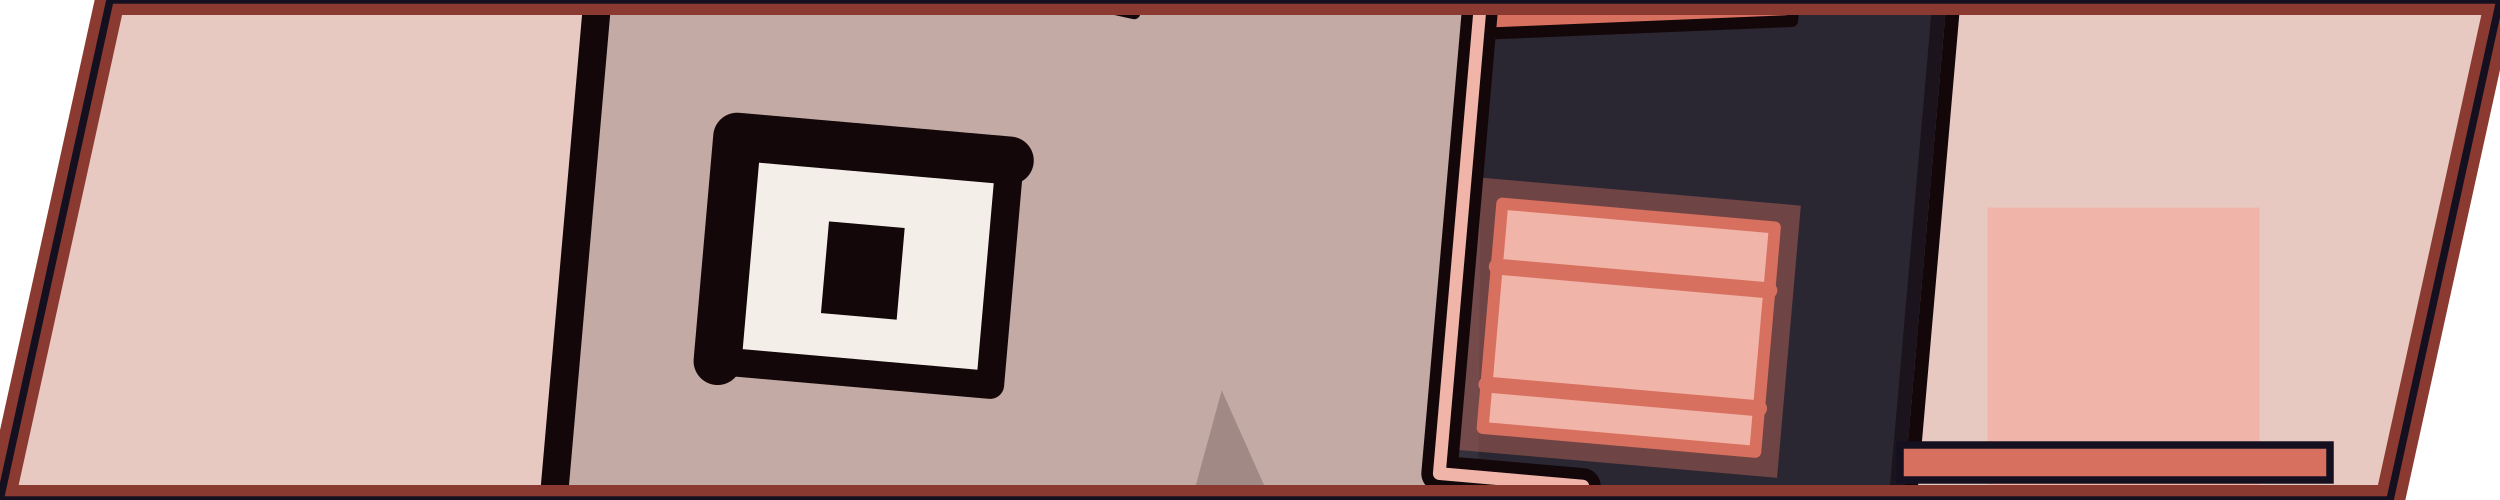
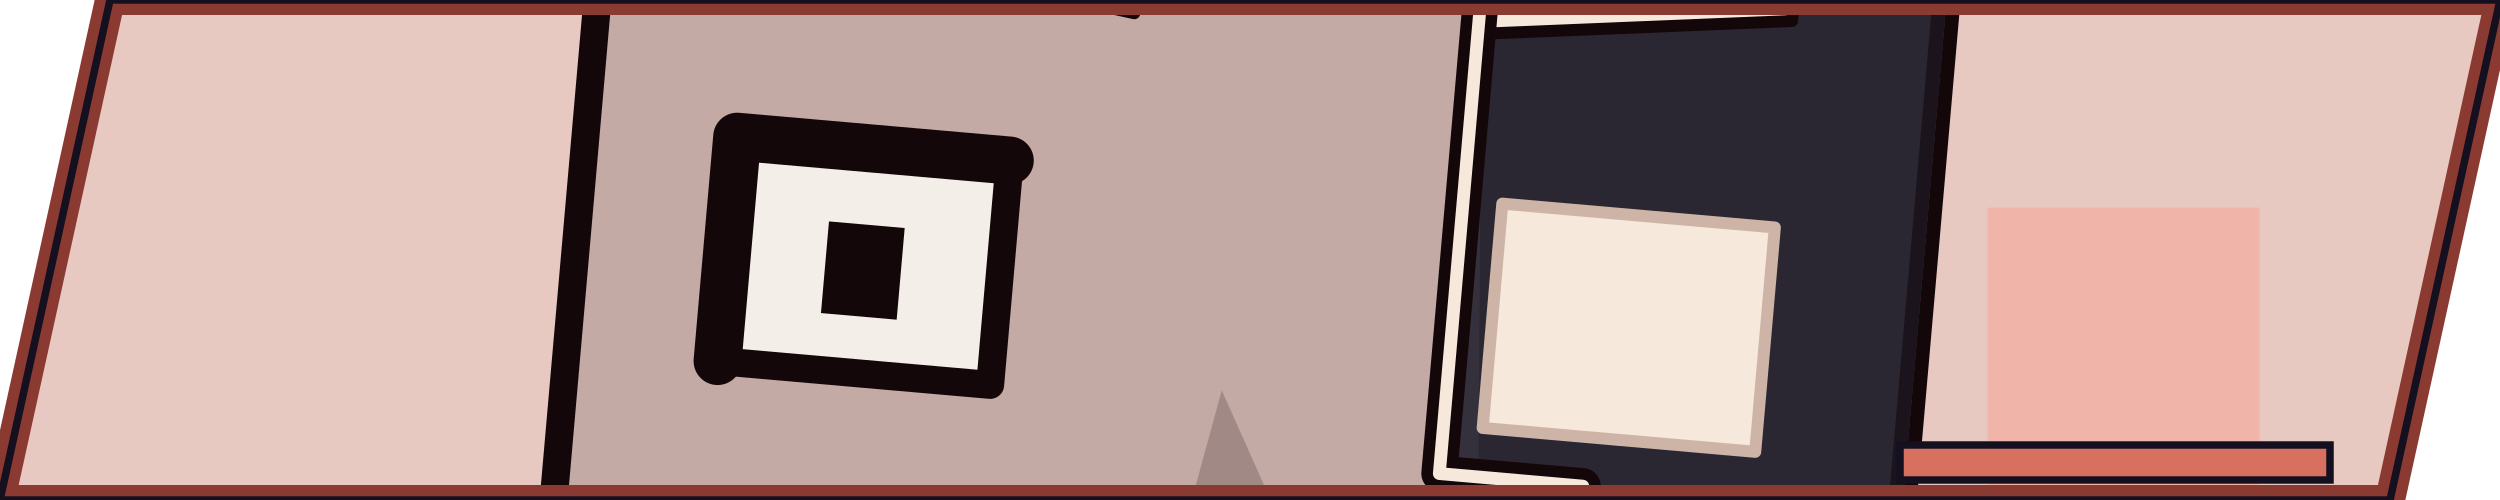
<svg xmlns="http://www.w3.org/2000/svg" width="500" height="100" viewBox="0 0 500 100">
  <defs>
    <clipPath id="sc-s30">
      <polygon points="22,0 500,0 478,100 0,100" />
    </clipPath>
  </defs>
  <g clip-path="url(#sc-s30)">
    <rect width="500" height="100" fill="#e8c9c2" />
    <g transform="translate(250 50) scale(0.8) translate(-259.6 -266.6)">
      <rect x="300" y="400" width="212" height="112" fill="#f0b4a8" />
      <rect x="372" y="328" width="140" height="72" fill="#f0b4a8" />
      <rect x="444" y="256" width="68" height="72" fill="#f0b4a8" />
      <rect x="20" y="20" width="90" height="90" fill="#f0b4a8" />
      <rect x="110" y="110" width="60" height="60" fill="#f0b4a8" />
      <g transform="translate(256.0 308.0) rotate(5) scale(1.0)">
        <polygon points="-150.0,-170.0 150.0,-170.0 168.0,-122.0 168.0,108.0 132.0,172.0 -132.0,172.0 -168.0,108.0 -168.0,-122.0" fill="#c4aaa4" stroke="#14070a" stroke-width="7" stroke-linejoin="round" />
        <clipPath id="sh-s30">
          <polygon points="40,-260 300,-260 300,260 82,260" />
        </clipPath>
        <g clip-path="url(#sh-s30)">
          <polygon points="-150.0,-170.0 150.0,-170.0 168.0,-122.0 168.0,108.0 132.0,172.0 -132.0,172.0 -168.0,108.0 -168.0,-122.0" fill="#85706c" opacity="0.55" />
        </g>
        <polygon points="-4.0,-6.0 16.0,30.0 -12.0,38.0" fill="#85706c" opacity="0.55" />
        <polygon points="-61.8,-58.6 -130.2,-58.6 -130.2,-2.3 -61.8,-2.3" fill="#f3efe8" stroke="#14070a" stroke-width="7" stroke-linejoin="round" />
        <polygon points="-105.5,-39.5 -86.5,-39.5 -86.5,-16.5 -105.5,-16.5" fill="#14070a" />
        <polyline points="-61.8,-58.6 -130.2,-58.6 -130.2,-2.3" fill="none" stroke="#14070a" stroke-width="12" stroke-linecap="round" stroke-linejoin="round" />
        <polygon points="-34.0,-122.0 -130.0,-124.8 -130.0,-110.4 -34.0,-98.0" fill="#3a161c" stroke="#14070a" stroke-width="3" stroke-linejoin="round" />
        <polygon points="24.4,118.0 21.9,129.3 15.2,138.3 5.4,143.3 -5.4,143.3 -15.2,138.3 -21.9,129.3 -24.4,118.0 -21.9,106.7 -15.2,97.7 -5.4,92.7 5.4,92.7 15.2,97.7 21.9,106.7" fill="#14070a" stroke="#14070a" stroke-width="4" stroke-linejoin="round" />
        <polygon points="-16.2,100.0 16.2,100.0 12.8,108.0 -12.8,108.0" fill="#f3efe8" />
        <clipPath id="m-s30">
          <polygon points="16.0,-300.0 16.0,-150.0 52.0,-150.0 52.0,-70.0 52.0,10.0 88.0,10.0 88.0,90.0 124.0,90.0 124.0,172.0 124.0,300.0 300.0,300.0 300.0,-300.0" />
        </clipPath>
        <clipPath id="hc-s30">
          <polygon points="-150.0,-170.0 150.0,-170.0 168.0,-122.0 168.0,108.0 132.0,172.0 -132.0,172.0 -168.0,108.0 -168.0,-122.0" />
        </clipPath>
        <g clip-path="url(#hc-s30)">
          <g clip-path="url(#m-s30)">
            <polygon points="-150.0,-170.0 150.0,-170.0 168.0,-122.0 168.0,108.0 132.0,172.0 -132.0,172.0 -168.0,108.0 -168.0,-122.0" fill="#34313d" stroke="#14070a" stroke-width="7" />
            <clipPath id="sh-s30m">
              <polygon points="40,-260 300,-260 300,260 82,260" />
            </clipPath>
            <g clip-path="url(#sh-s30m)">
              <polygon points="-150.0,-170.0 150.0,-170.0 168.0,-122.0 168.0,108.0 132.0,172.0 -132.0,172.0 -168.0,108.0 -168.0,-122.0" fill="#221f29" opacity="0.55" />
            </g>
-             <polygon points="55.8,-64.6 136.2,-64.6 136.2,3.7 55.8,3.7" fill="#d8705f" opacity="0.4" />
-             <polygon points="61.8,-58.6 130.2,-58.6 130.2,-2.3 61.8,-2.3" fill="#f0b4a8" stroke="#d8705f" stroke-width="3" stroke-linejoin="round" />
-             <polyline points="61.8,-42.8 130.2,-42.8" fill="none" stroke="#d8705f" stroke-width="4" stroke-linecap="round" stroke-linejoin="round" />
-             <polyline points="61.8,-13.2 130.2,-13.2" fill="none" stroke="#d8705f" stroke-width="4" stroke-linecap="round" stroke-linejoin="round" />
-             <polygon points="66.0,24.6 82.0,24.6 82.0,38.6 66.0,38.6" fill="#f0b4a8" opacity="0.9" />
-             <polygon points="88.0,24.6 104.0,24.6 104.0,38.6 88.0,38.6" fill="#f0b4a8" opacity="0.9" />
-             <polygon points="110.0,24.6 126.0,24.6 126.0,38.6 110.0,38.6" fill="#f0b4a8" opacity="0.9" />
-             <polygon points="34.0,-122.0 130.0,-124.8 130.0,-110.4 34.0,-98.0" fill="#d8705f" stroke="#14070a" stroke-width="3" stroke-linejoin="round" />
+             <polygon points="61.8,-58.6 130.2,-58.6 130.2,-2.3 61.8,-2.3" fill="#f6e8da" stroke="#cdb4a6" stroke-width="3" stroke-linejoin="round" />
+             <polygon points="34.0,-122.0 130.0,-124.8 130.0,-110.4 34.0,-98.0" fill="#f6e8da" stroke="#14070a" stroke-width="3" stroke-linejoin="round" />
            <polygon points="24.4,118.0 21.9,129.3 15.2,138.3 5.4,143.3 -5.4,143.3 -15.2,138.3 -21.9,129.3 -24.4,118.0 -21.9,106.7 -15.2,97.7 -5.4,92.7 5.4,92.7 15.2,97.7 21.9,106.7" fill="#221f29" stroke="#14070a" stroke-width="4" stroke-linejoin="round" />
            <polygon points="-16.2,100.0 16.2,100.0 12.8,108.0 -12.8,108.0" fill="#f3efe8" />
-             <polygon points="-142.0,-50.0 -122.0,-50.0 -122.0,-30.0 -142.0,-30.0" fill="#f0b4a8" />
-             <polygon points="-119.0,-27.0 -93.0,-27.0 -93.0,-1.0 -119.0,-1.0" fill="#f0b4a8" />
-             <polygon points="-92.0,-2.0 -60.0,-2.0 -60.0,30.0 -92.0,30.0" fill="#f0b4a8" />
-             <polygon points="-59.0,27.0 -21.0,27.0 -21.0,65.0 -59.0,65.0" fill="#f0b4a8" />
+             <polygon points="138.0,100.0 158.0,100.0 158.0,112.0 138.0,112.0" fill="#f6e8da" stroke="#cdb4a6" stroke-width="2" />
+             <polygon points="138.0,120.0 158.0,120.0 158.0,132.0 138.0,132.0" fill="#f6e8da" stroke="#cdb4a6" stroke-width="2" />
+             <polygon points="138.0,140.0 158.0,140.0 158.0,152.0 138.0,152.0" fill="#f6e8da" stroke="#cdb4a6" stroke-width="2" />
          </g>
          <polyline points="16.0,-300.0 16.0,-150.0 52.0,-150.0 52.0,-70.0 52.0,10.0 88.0,10.0 88.0,90.0 124.0,90.0 124.0,172.0 124.0,300.0" fill="none" stroke="#14070a" stroke-width="9" stroke-linecap="round" stroke-linejoin="round" />
-           <polyline points="16.0,-300.0 16.0,-150.0 52.0,-150.0 52.0,-70.0 52.0,10.0 88.0,10.0 88.0,90.0 124.0,90.0 124.0,172.0 124.0,300.0" fill="none" stroke="#f0b4a8" stroke-width="3.2" stroke-linecap="round" stroke-linejoin="round" />
+           <polyline points="16.0,-300.0 16.0,-150.0 52.0,-150.0 52.0,-70.0 52.0,10.0 88.0,10.0 88.0,90.0 124.0,90.0 124.0,172.0 124.0,300.0" fill="none" stroke="#f6e8da" stroke-width="3.2" stroke-linecap="round" stroke-linejoin="round" />
        </g>
        <polygon points="-130.0,-196.0 130.0,-196.0 158.0,-150.0 -158.0,-150.0" fill="#3a161c" stroke="#14070a" stroke-width="7" stroke-linejoin="round" />
        <polygon points="-60.0,-184.0 60.0,-184.0 60.0,-160.0 -60.0,-160.0" fill="#221f29" />
      </g>
    </g>
    <rect x="380" y="89" width="86" height="7" fill="#d8705f" stroke="#14101f" stroke-width="1.5" />
  </g>
  <polygon points="22,0 500,0 478,100 0,100" fill="none" stroke="#8a3a30" stroke-width="6" stroke-linejoin="miter" />
  <polygon points="22,0 500,0 478,100 0,100" fill="none" stroke="#14101f" stroke-width="1.5" />
</svg>
